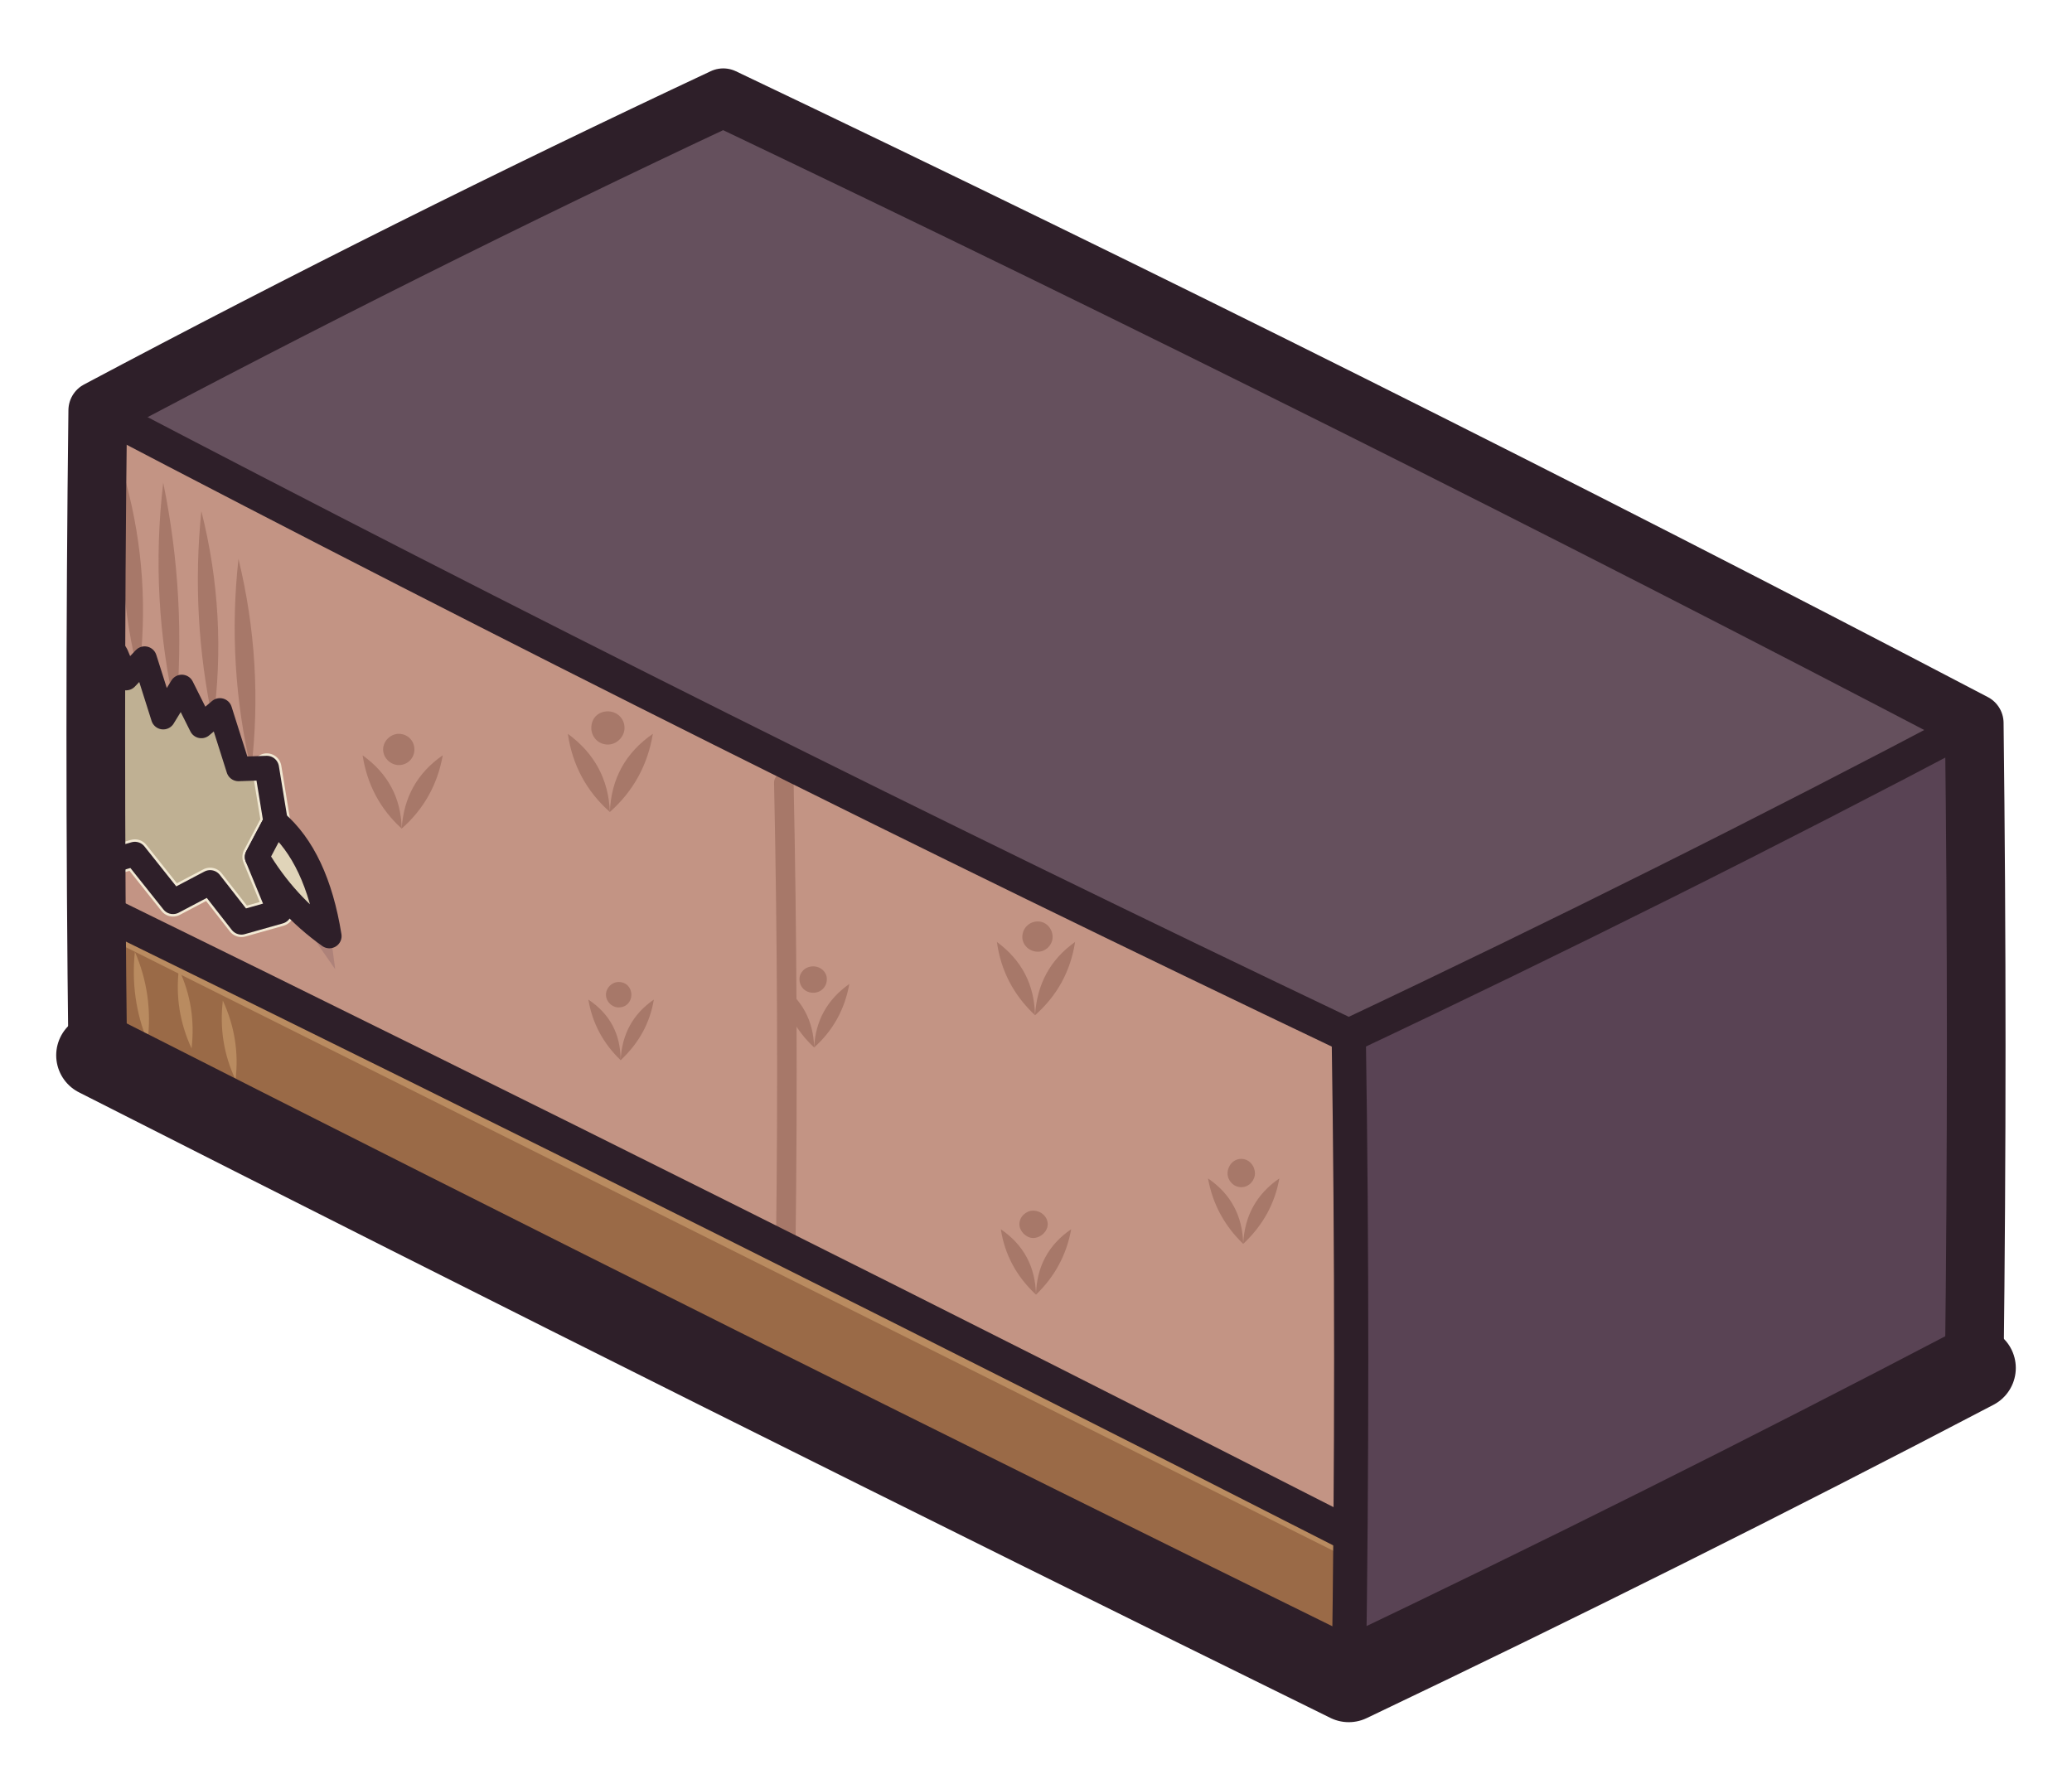
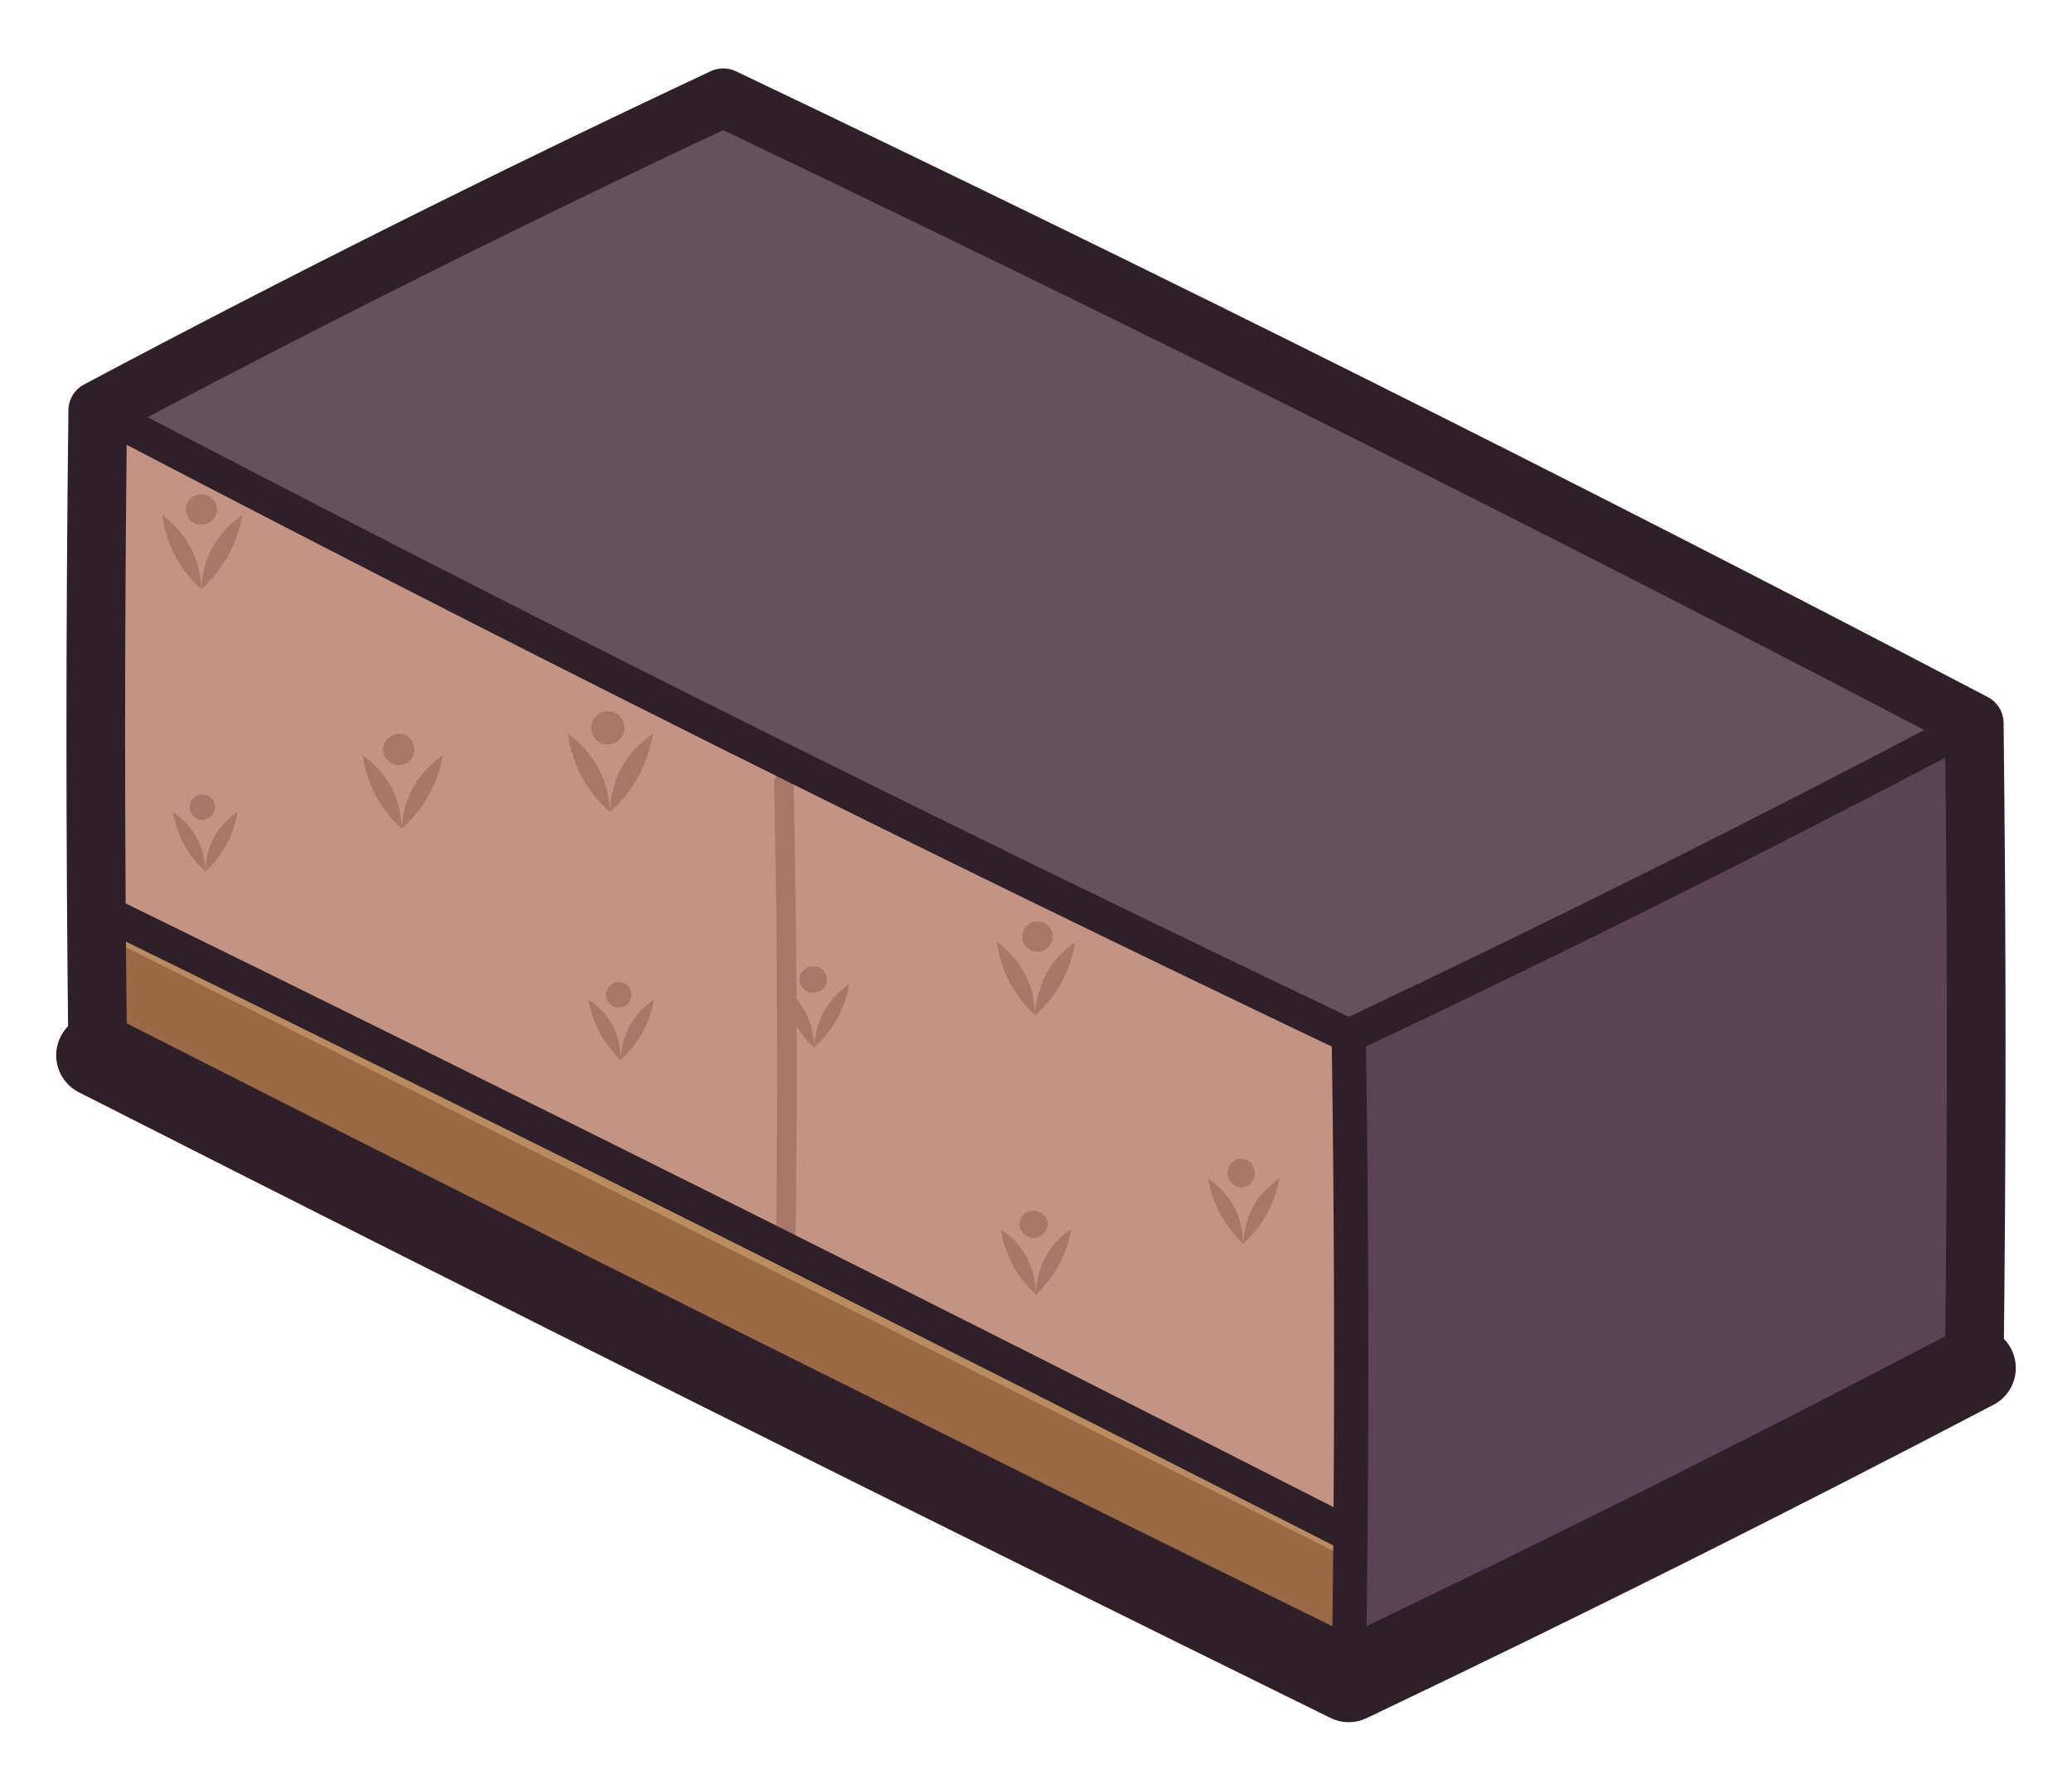
<svg xmlns="http://www.w3.org/2000/svg" viewBox="0 0 212 182" width="212" height="182">
  <g id="p-face">
    <path d="M10 108L138 172L138 106L10 42Z" fill="#c39484" />
-     <path d="M41.1 84.8Q41 80.1 37.1 77.3Q37.8 81.8 41.1 84.8ZM41.1 84.8Q44.5 81.8 45.3 77.3Q41.4 80 41.1 84.8ZM42.4 76.7C42.4 77.6 41.7 78.3 40.8 78.3C40 78.3 39.2 77.6 39.2 76.7C39.2 75.8 40 75.1 40.8 75.1C41.7 75.1 42.4 75.8 42.4 76.7ZM63.5 108.5Q63.5 104.5 60.2 102.3Q60.8 105.9 63.5 108.5ZM63.5 108.5Q66.3 105.9 66.9 102.3Q63.7 104.5 63.5 108.5ZM64.6 101.8C64.6 102.5 64.1 103.1 63.3 103.1C62.6 103.1 62 102.5 62 101.8C62 101.1 62.6 100.5 63.3 100.5C64.1 100.5 64.6 101.1 64.6 101.8ZM62.4 83.1Q62.2 78.1 58.1 75.1Q58.8 79.9 62.4 83.1ZM62.4 83.1Q66 79.9 66.8 75.1Q62.6 78 62.4 83.1ZM63.9 74.5C63.9 75.4 63.1 76.2 62.2 76.2C61.2 76.2 60.5 75.4 60.5 74.5C60.5 73.5 61.2 72.8 62.2 72.8C63.1 72.8 63.9 73.5 63.9 74.5ZM83.3 107.2Q83.2 103.1 79.8 100.7Q80.5 104.6 83.3 107.2ZM83.3 107.2Q86.2 104.6 86.9 100.7Q83.5 103.1 83.3 107.2ZM84.6 100.2C84.6 101 84 101.6 83.2 101.6C82.4 101.6 81.8 101 81.8 100.2C81.8 99.5 82.4 98.9 83.2 98.9C84 98.9 84.6 99.5 84.6 100.2ZM106 132.5Q105.9 128.2 102.4 125.8Q103 129.7 106 132.5ZM106 132.5Q108.9 129.7 109.6 125.8Q106.1 128.2 106 132.5ZM107.2 125.3C107.2 126 106.5 126.7 105.7 126.7C105 126.7 104.3 126 104.3 125.3C104.3 124.5 105 123.9 105.7 123.9C106.5 123.9 107.2 124.5 107.2 125.3ZM105.9 103.9Q105.8 99.2 102 96.4Q102.6 100.8 105.9 103.9ZM105.9 103.9Q109.3 100.9 110 96.4Q106.2 99.1 105.9 103.9ZM107.7 95.9C107.7 96.7 107 97.4 106.2 97.4C105.3 97.4 104.6 96.7 104.6 95.9C104.6 95 105.3 94.3 106.2 94.3C107 94.3 107.7 95 107.7 95.9ZM127.2 127.3Q127.1 123 123.6 120.6Q124.3 124.5 127.2 127.3ZM127.2 127.3Q130.2 124.5 130.9 120.6Q127.4 123 127.2 127.3ZM128.4 120.1C128.4 120.8 127.8 121.5 127 121.5C126.2 121.5 125.6 120.8 125.6 120.1C125.6 119.3 126.2 118.6 127 118.6C127.8 118.6 128.4 119.3 128.4 120.1Z" fill="#a77869" />
+     <path d="M41.1 84.8Q41 80.1 37.1 77.3Q37.8 81.8 41.1 84.8ZM41.1 84.8Q44.5 81.8 45.3 77.3Q41.4 80 41.1 84.8ZM42.4 76.7C42.4 77.6 41.7 78.3 40.8 78.3C40 78.3 39.2 77.6 39.2 76.7C39.2 75.8 40 75.1 40.8 75.1C41.7 75.1 42.4 75.8 42.4 76.7ZM63.5 108.5Q63.5 104.5 60.2 102.3Q60.8 105.9 63.5 108.5ZM63.5 108.5Q66.3 105.9 66.9 102.3Q63.7 104.5 63.5 108.5ZM64.6 101.8C64.6 102.5 64.1 103.1 63.3 103.1C62.6 103.1 62 102.5 62 101.8C62 101.1 62.6 100.5 63.3 100.5C64.1 100.5 64.6 101.1 64.6 101.8ZM62.4 83.1Q62.2 78.1 58.1 75.1Q58.8 79.9 62.4 83.1ZM62.4 83.1Q66 79.9 66.8 75.1Q62.6 78 62.4 83.1ZM63.9 74.5C63.9 75.4 63.1 76.2 62.2 76.2C61.2 76.2 60.5 75.4 60.5 74.5C60.5 73.5 61.2 72.8 62.2 72.8C63.1 72.8 63.9 73.5 63.9 74.5ZM83.3 107.2Q83.2 103.1 79.8 100.7Q80.5 104.6 83.3 107.2ZM83.3 107.2Q86.2 104.6 86.9 100.7Q83.5 103.1 83.3 107.2ZM84.6 100.2C84.6 101 84 101.6 83.2 101.6C82.4 101.6 81.8 101 81.8 100.2C81.8 99.5 82.4 98.9 83.2 98.9C84 98.9 84.6 99.5 84.6 100.2ZM106 132.5Q105.9 128.2 102.4 125.8Q103 129.7 106 132.5ZM106 132.5Q108.9 129.7 109.6 125.8Q106.1 128.2 106 132.5ZM107.2 125.3C107.2 126 106.5 126.7 105.7 126.7C105 126.7 104.3 126 104.3 125.3C104.3 124.5 105 123.9 105.7 123.9C106.5 123.9 107.2 124.5 107.2 125.3ZM105.9 103.9Q105.8 99.2 102 96.4Q102.6 100.8 105.9 103.9ZM105.9 103.9Q109.3 100.9 110 96.4Q106.2 99.1 105.9 103.9ZM107.7 95.9C107.7 96.7 107 97.4 106.2 97.4C105.3 97.4 104.6 96.7 104.6 95.9C104.6 95 105.3 94.3 106.2 94.3C107 94.3 107.7 95 107.7 95.9ZM127.2 127.3Q127.1 123 123.6 120.6Q124.3 124.5 127.2 127.3ZM127.2 127.3Q130.2 124.5 130.9 120.6Q127.4 123 127.2 127.3ZM128.4 120.1C128.4 120.8 127.8 121.5 127 121.5C126.2 121.5 125.6 120.8 125.6 120.1C125.6 119.3 126.2 118.6 127 118.6C127.8 118.6 128.4 119.3 128.4 120.1ZM21 89.2Q20.9 85.3 17.7 83.1Q18.3 86.7 21 89.2ZM21 89.2Q23.7 86.7 24.3 83.1Q21.1 85.3 21 89.2ZM22 82.6C22 83.3 21.4 83.9 20.7 83.9C20 83.9 19.4 83.3 19.4 82.6C19.4 81.9 20 81.3 20.7 81.3C21.4 81.3 22 81.9 22 82.6ZM20.6 60.3Q20.4 55.5 16.6 52.7Q17.2 57.2 20.6 60.3ZM20.6 60.3Q24 57.2 24.8 52.7Q20.8 55.5 20.6 60.3ZM22.2 52.1C22.2 53 21.5 53.7 20.6 53.7C19.7 53.7 19 53 19 52.1C19 51.3 19.7 50.6 20.6 50.6C21.5 50.6 22.2 51.3 22.2 52.1Z" fill="#a77869" />
    <path d="M80.4 127.2Q80.7 103.7 80.2 80.1" fill="none" stroke="#a77869" stroke-width="2" stroke-linecap="round" stroke-linejoin="round" />
    <path d="M10 108L138 172L138 157L10 93Z" fill="#9a6a47" />
    <path d="M10 95.5L138 159.5L138 157L10 93Z" fill="#b98b60" />
    <path d="M10 93Q74.3 124.5 138 157" fill="none" stroke="#2e1f29" stroke-width="3.5" stroke-linecap="round" stroke-linejoin="round" />
-     <path d="M12.9 49.4Q11.7 59.4 14.2 69.1Q15.5 59.1 12.9 49.4ZM16.7 49.4Q15.3 61.3 18 73Q19.1 61.1 16.7 49.4ZM20.6 52.3Q19.5 63.2 21.8 73.9Q23.3 63 20.6 52.3ZM24.4 57.2Q23.2 68.1 25.7 78.8Q27 67.9 24.4 57.2Z" fill="#a77869" />
-     <path d="M10 64L11.9 67L12.9 69.4L14.8 67.4L16.7 73.4L18.6 70.3L20.6 74.3L22.5 72.7L24.4 78.7L27.3 78.6L28.2 84.1L26.3 87.7L28.6 93.3L24.7 94.4L21.5 90.3L17.7 92.3L13.8 87.4L10 88.5Z" fill="#bfb093" />
-     <path d="M27.3 78.6L28.2 84.1L26.3 87.7L28.6 93.3L24.7 94.4L21.5 90.3L17.7 92.3L13.8 87.4L10 88.5" fill="none" stroke="#f2e9d4" stroke-width="3" stroke-linecap="round" stroke-linejoin="round" />
-     <path d="M10 64L11.9 67L12.9 69.4L14.8 67.4L16.7 73.4L18.6 70.3L20.6 74.3L22.5 72.7L24.4 78.7L27.3 78.6L28.2 84.1L26.3 87.7L28.6 93.3L24.7 94.4L21.5 90.3L17.7 92.3L13.8 87.4L10 88.5Z" fill="none" stroke="#2e1f29" stroke-width="2.5" stroke-linecap="round" stroke-linejoin="round" />
-     <path d="M28.2 84.1L33 89.5L34.3 99.2L26.3 87.7Z" fill="#3f2541" fill-opacity="0.16" />
-     <path d="M28.2 84.1Q32.4 87.7 33.7 95.8Q29.2 92.6 26.3 87.7Z" fill="#e0d4b9" />
-     <path d="M28.2 84.1Q32.4 87.7 33.7 95.8Q29.2 92.6 26.3 87.7Z" fill="none" stroke="#2e1f29" stroke-width="2.5" stroke-linecap="round" stroke-linejoin="round" />
-     <path d="M13.8 97.4Q13.3 102.2 15.1 106.6Q15.7 101.8 13.8 97.4ZM18.3 99.2Q17.8 103.4 19.6 107.3Q20.1 103 18.3 99.2ZM22.8 102.4Q22.3 106.7 24.1 110.5Q24.6 106.3 22.8 102.4Z" fill="#b98b60" />
  </g>
  <g id="p-end">
    <path d="M202 140L138 172L138 106L202 74Z" fill="#65505d" />
    <path d="M202 140L138 172L138 106L202 74Z" fill="#3f2541" fill-opacity="0.3" />
  </g>
  <g id="p-cap">
    <path d="M74 10L202 74L138 106L10 42Z" fill="#65505d" />
  </g>
  <g id="p-ink">
    <path d="M10 108Q9.6 75 10 42Q41.6 25.2 74 10Q138.6 40.8 202 74Q202.4 107 202 140" fill="none" stroke="#2e1f29" stroke-width="6" stroke-linecap="round" stroke-linejoin="round" />
    <path d="M10 42Q73.4 75.2 138 106" fill="none" stroke="#2e1f29" stroke-width="3.5" stroke-linecap="round" stroke-linejoin="round" />
    <path d="M202 74Q170.4 90.7 138 106" fill="none" stroke="#2e1f29" stroke-width="3.5" stroke-linecap="round" stroke-linejoin="round" />
    <path d="M138 106Q138.5 139 138 172" fill="none" stroke="#2e1f29" stroke-width="3.5" stroke-linecap="round" stroke-linejoin="round" />
    <path d="M10 108Q73.8 140.4 138 172Q170.3 156.6 202 140" fill="none" stroke="#2e1f29" stroke-width="8.5" stroke-linecap="round" stroke-linejoin="round" />
  </g>
</svg>
